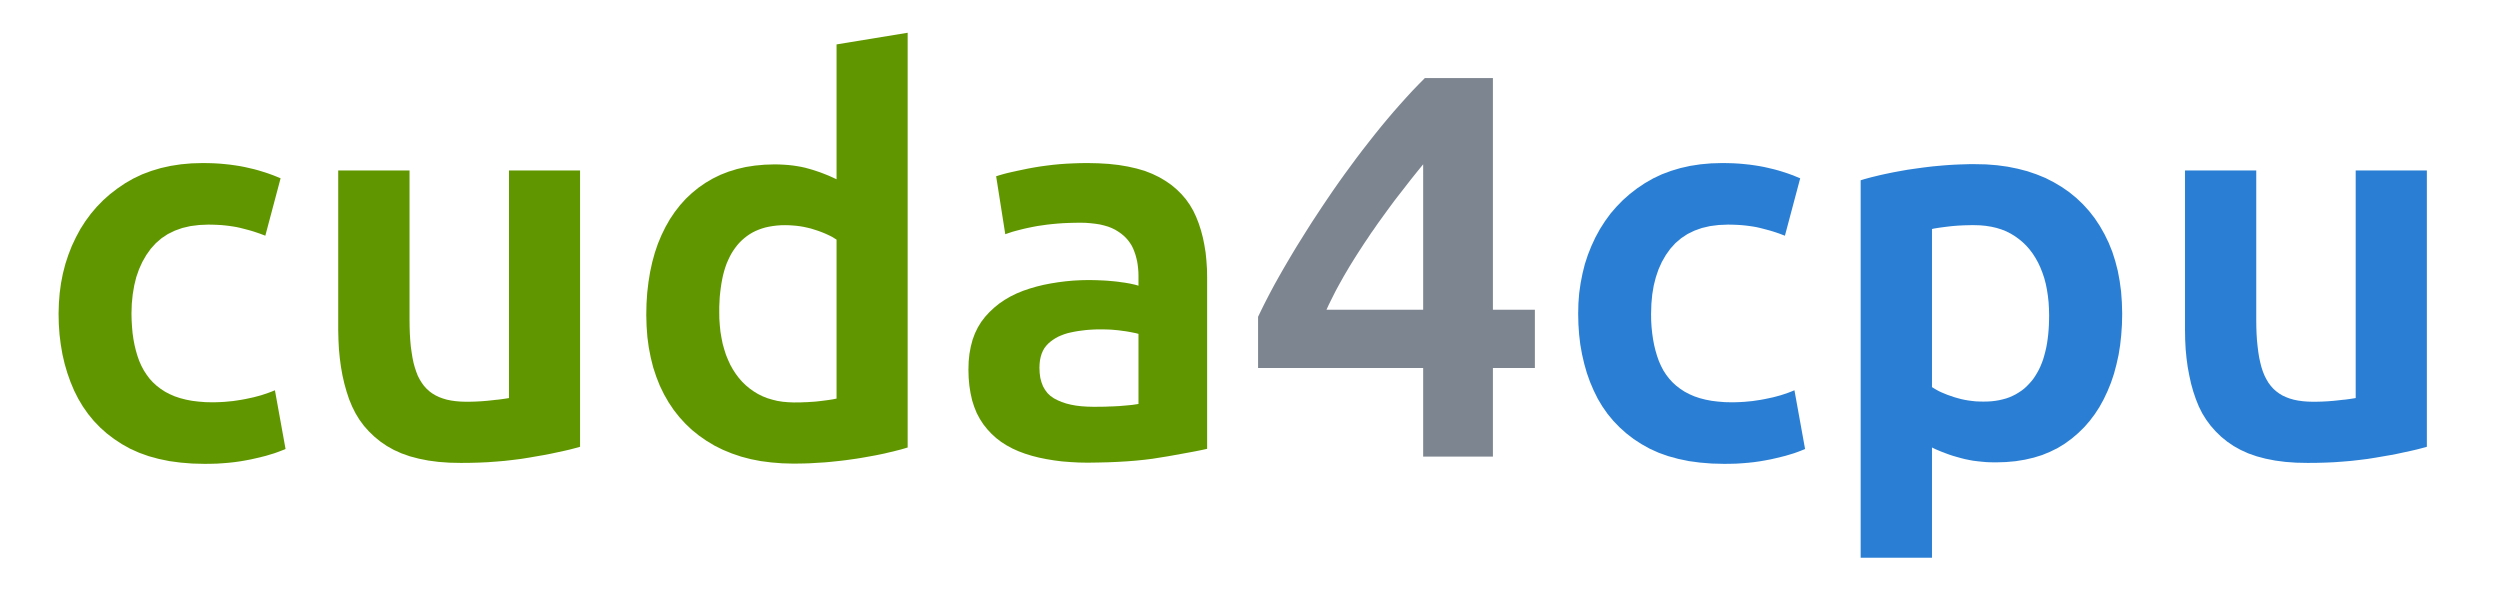
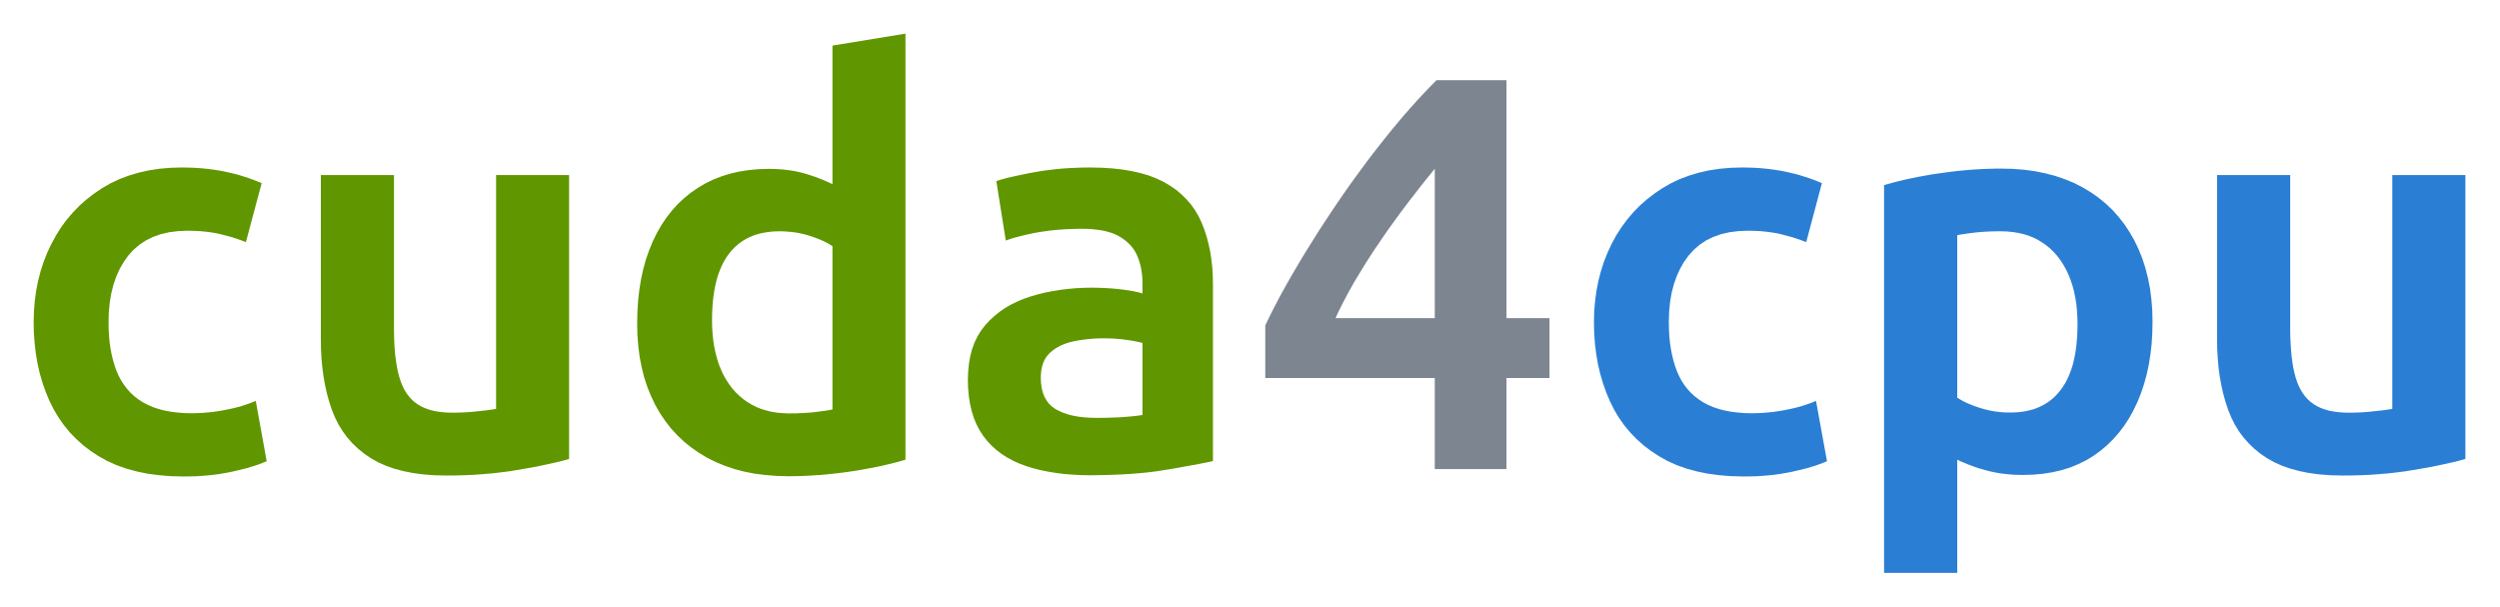
- <svg xmlns="http://www.w3.org/2000/svg" viewBox="0 0 317.55 75" width="317.55" height="75">
-   <path fill="#609700" fill-rule="evenodd" d="M26.00,58.92 L24.43,58.88 L22.94,58.76 L21.51,58.57 L20.16,58.29 L18.88,57.94 L17.68,57.51 L16.54,57.00 L15.48,56.41 L14.49,55.76 L13.56,55.05 L12.70,54.28 L11.91,53.46 L11.19,52.58 L10.53,51.64 L9.94,50.65 L9.41,49.60 L8.95,48.50 L8.55,47.37 L8.21,46.21 L7.93,45.00 L7.72,43.77 L7.56,42.49 L7.47,41.19 L7.44,39.84 L7.48,38.52 L7.58,37.23 L7.75,35.97 L7.99,34.74 L8.30,33.54 L8.68,32.38 L9.12,31.25 L9.64,30.15 L10.21,29.09 L10.85,28.09 L11.55,27.14 L12.30,26.26 L13.12,25.42 L13.99,24.65 L14.93,23.93 L15.92,23.26 L16.97,22.66 L18.07,22.14 L19.22,21.71 L20.42,21.35 L21.68,21.07 L22.98,20.87 L24.33,20.75 L25.74,20.71 L26.46,20.72 L27.16,20.74 L27.85,20.78 L28.53,20.84 L29.19,20.91 L29.84,21.00 L30.48,21.10 L31.10,21.22 L31.71,21.36 L32.31,21.50 L32.89,21.66 L33.47,21.84 L34.03,22.02 L34.58,22.22 L35.12,22.43 L35.64,22.65 L33.70,29.94 L33.34,29.80 L32.96,29.66 L32.58,29.53 L32.19,29.40 L31.79,29.28 L31.38,29.17 L30.96,29.06 L30.53,28.95 L30.08,28.85 L29.62,28.77 L29.14,28.70 L28.65,28.64 L28.13,28.59 L27.59,28.56 L27.04,28.54 L26.47,28.53 L25.29,28.58 L24.18,28.72 L23.15,28.96 L22.20,29.30 L21.32,29.73 L20.52,30.26 L19.80,30.88 L19.15,31.60 L18.58,32.40 L18.08,33.27 L17.66,34.20 L17.31,35.20 L17.05,36.26 L16.86,37.39 L16.74,38.58 L16.70,39.84 L16.72,40.70 L16.77,41.53 L16.84,42.32 L16.95,43.09 L17.09,43.83 L17.26,44.53 L17.46,45.21 L17.69,45.86 L17.96,46.47 L18.27,47.05 L18.62,47.59 L19.00,48.10 L19.43,48.57 L19.90,49.00 L20.41,49.39 L20.96,49.75 L21.55,50.06 L22.19,50.34 L22.88,50.57 L23.61,50.76 L24.39,50.91 L25.21,51.01 L26.08,51.08 L26.99,51.10 L27.51,51.09 L28.03,51.07 L28.56,51.04 L29.08,50.99 L29.61,50.94 L30.14,50.86 L30.66,50.78 L31.20,50.68 L31.72,50.57 L32.22,50.46 L32.71,50.33 L33.19,50.20 L33.64,50.05 L34.08,49.90 L34.51,49.74 L34.92,49.57 L36.27,57.03 L35.83,57.21 L35.36,57.39 L34.86,57.57 L34.33,57.73 L33.77,57.90 L33.17,58.05 L32.54,58.20 L31.88,58.35 L31.20,58.48 L30.50,58.60 L29.78,58.70 L29.06,58.78 L28.31,58.84 L27.56,58.89 L26.79,58.91 L26.00,58.92 Z" />
-   <path fill="#609700" fill-rule="evenodd" d="M58.54,58.80 L57.08,58.77 L55.71,58.67 L54.41,58.50 L53.20,58.26 L52.06,57.96 L51.01,57.59 L50.03,57.15 L49.14,56.65 L48.32,56.09 L47.56,55.47 L46.86,54.80 L46.23,54.09 L45.66,53.32 L45.16,52.50 L44.72,51.62 L44.34,50.70 L44.02,49.73 L43.74,48.73 L43.50,47.68 L43.31,46.61 L43.16,45.49 L43.05,44.34 L42.99,43.15 L42.96,41.92 L42.96,21.65 L52.02,21.65 L52.02,40.64 L52.03,41.55 L52.06,42.41 L52.11,43.22 L52.18,44.00 L52.28,44.72 L52.39,45.41 L52.52,46.05 L52.68,46.64 L52.86,47.19 L53.06,47.71 L53.30,48.18 L53.57,48.62 L53.86,49.02 L54.19,49.38 L54.54,49.70 L54.92,49.98 L55.34,50.23 L55.78,50.44 L56.27,50.62 L56.78,50.77 L57.33,50.88 L57.91,50.96 L58.53,51.01 L59.18,51.03 L59.57,51.03 L59.96,51.02 L60.34,51.01 L60.73,50.99 L61.11,50.97 L61.49,50.94 L61.87,50.91 L62.24,50.87 L62.61,50.83 L62.96,50.79 L63.28,50.76 L63.59,50.72 L63.88,50.68 L64.16,50.64 L64.41,50.60 L64.65,50.56 L64.65,21.65 L73.68,21.65 L73.68,56.75 L73.03,56.93 L72.34,57.11 L71.60,57.28 L70.81,57.45 L69.97,57.63 L69.09,57.80 L68.16,57.96 L67.19,58.13 L66.18,58.29 L65.15,58.42 L64.10,58.54 L63.03,58.63 L61.93,58.71 L60.82,58.76 L59.69,58.79 L58.54,58.80 Z" />
-   <path fill="#609700" fill-rule="evenodd" d="M100.79,58.89 L99.36,58.85 L97.97,58.74 L96.64,58.57 L95.36,58.32 L94.14,58.00 L92.96,57.60 L91.84,57.14 L90.77,56.61 L89.75,56.00 L88.80,55.34 L87.90,54.62 L87.07,53.83 L86.30,52.99 L85.58,52.08 L84.93,51.11 L84.34,50.08 L83.81,48.99 L83.36,47.85 L82.97,46.67 L82.66,45.43 L82.41,44.15 L82.23,42.81 L82.13,41.43 L82.09,40.00 L82.12,38.56 L82.21,37.17 L82.37,35.82 L82.58,34.53 L82.85,33.29 L83.18,32.09 L83.57,30.95 L84.03,29.85 L84.54,28.81 L85.10,27.83 L85.72,26.91 L86.39,26.05 L87.11,25.25 L87.89,24.52 L88.72,23.84 L89.60,23.23 L90.54,22.68 L91.52,22.20 L92.55,21.80 L93.62,21.47 L94.74,21.21 L95.91,21.03 L97.12,20.92 L98.38,20.88 L98.98,20.89 L99.57,20.92 L100.14,20.96 L100.69,21.02 L101.23,21.10 L101.75,21.19 L102.25,21.30 L102.73,21.43 L103.21,21.57 L103.67,21.72 L104.12,21.87 L104.57,22.04 L105.00,22.21 L105.43,22.39 L105.85,22.58 L106.26,22.77 L106.26,5.64 L115.29,4.16 L115.29,56.84 L114.86,56.97 L114.41,57.10 L113.93,57.22 L113.43,57.35 L112.90,57.47 L112.36,57.60 L111.79,57.72 L111.20,57.84 L110.59,57.95 L109.98,58.06 L109.35,58.17 L108.72,58.27 L108.08,58.36 L107.44,58.45 L106.78,58.53 L106.12,58.60 L105.45,58.67 L104.78,58.73 L104.12,58.77 L103.45,58.81 L102.78,58.85 L102.12,58.87 L101.46,58.88 L100.79,58.89 Z M100.86,51.12 L101.31,51.11 L101.74,51.11 L102.15,51.09 L102.56,51.08 L102.95,51.05 L103.33,51.03 L103.69,51.00 L104.04,50.96 L104.38,50.92 L104.70,50.88 L105.00,50.84 L105.29,50.80 L105.55,50.76 L105.81,50.72 L106.04,50.67 L106.26,50.63 L106.26,30.44 L105.99,30.27 L105.70,30.09 L105.38,29.93 L105.04,29.77 L104.68,29.61 L104.30,29.46 L103.89,29.31 L103.45,29.17 L103.01,29.03 L102.55,28.92 L102.10,28.82 L101.63,28.74 L101.16,28.68 L100.69,28.64 L100.20,28.61 L99.72,28.60 L99.18,28.61 L98.66,28.65 L98.17,28.71 L97.69,28.79 L97.23,28.89 L96.79,29.02 L96.37,29.17 L95.97,29.34 L95.59,29.53 L95.22,29.75 L94.87,29.99 L94.54,30.25 L94.22,30.53 L93.92,30.83 L93.64,31.15 L93.37,31.50 L93.12,31.86 L92.88,32.25 L92.67,32.65 L92.47,33.08 L92.28,33.52 L92.12,33.98 L91.97,34.47 L91.84,34.97 L91.73,35.49 L91.63,36.03 L91.55,36.58 L91.48,37.15 L91.42,37.74 L91.39,38.35 L91.36,38.97 L91.36,39.62 L91.37,40.48 L91.43,41.32 L91.51,42.13 L91.64,42.90 L91.79,43.65 L91.99,44.37 L92.21,45.06 L92.48,45.72 L92.77,46.35 L93.10,46.94 L93.46,47.49 L93.85,48.01 L94.27,48.49 L94.72,48.93 L95.21,49.34 L95.73,49.71 L96.27,50.04 L96.85,50.33 L97.45,50.57 L98.08,50.76 L98.73,50.92 L99.42,51.03 L100.12,51.09 L100.86,51.12 Z" />
-   <path fill="#609700" fill-rule="evenodd" d="M138.14,58.77 L137.03,58.75 L135.95,58.69 L134.91,58.61 L133.90,58.48 L132.93,58.32 L131.99,58.13 L131.08,57.90 L130.21,57.63 L129.38,57.32 L128.60,56.97 L127.86,56.57 L127.17,56.13 L126.53,55.64 L125.94,55.10 L125.40,54.52 L124.90,53.89 L124.46,53.21 L124.07,52.48 L123.75,51.69 L123.48,50.85 L123.28,49.95 L123.13,49.00 L123.04,48.00 L123.01,46.94 L123.04,45.91 L123.14,44.94 L123.31,44.02 L123.54,43.15 L123.84,42.34 L124.21,41.58 L124.64,40.88 L125.14,40.23 L125.69,39.63 L126.28,39.08 L126.92,38.56 L127.61,38.09 L128.33,37.67 L129.10,37.29 L129.92,36.95 L130.77,36.66 L131.66,36.40 L132.56,36.18 L133.48,36.00 L134.42,35.85 L135.37,35.73 L136.34,35.64 L137.32,35.59 L138.33,35.57 L138.82,35.58 L139.31,35.59 L139.78,35.61 L140.25,35.63 L140.71,35.66 L141.16,35.70 L141.60,35.74 L142.03,35.79 L142.44,35.85 L142.83,35.90 L143.19,35.96 L143.53,36.02 L143.84,36.09 L144.12,36.15 L144.38,36.22 L144.61,36.29 L144.61,35.04 L144.60,34.56 L144.56,34.09 L144.51,33.64 L144.44,33.20 L144.34,32.78 L144.23,32.37 L144.09,31.97 L143.94,31.59 L143.76,31.22 L143.54,30.87 L143.30,30.54 L143.03,30.23 L142.73,29.94 L142.40,29.67 L142.04,29.42 L141.65,29.18 L141.22,28.97 L140.76,28.79 L140.25,28.64 L139.71,28.51 L139.12,28.42 L138.50,28.35 L137.83,28.30 L137.13,28.29 L136.41,28.30 L135.70,28.32 L135.00,28.35 L134.32,28.40 L133.66,28.46 L133.02,28.53 L132.39,28.62 L131.77,28.71 L131.18,28.82 L130.60,28.94 L130.06,29.06 L129.54,29.19 L129.04,29.32 L128.57,29.45 L128.12,29.60 L127.69,29.75 L126.53,22.39 L126.97,22.25 L127.46,22.11 L127.99,21.97 L128.57,21.84 L129.20,21.70 L129.87,21.56 L130.59,21.41 L131.36,21.27 L132.16,21.14 L132.97,21.03 L133.79,20.93 L134.63,20.85 L135.48,20.79 L136.34,20.75 L137.21,20.72 L138.10,20.71 L139.52,20.74 L140.85,20.82 L142.11,20.96 L143.29,21.16 L144.39,21.41 L145.42,21.71 L146.36,22.08 L147.23,22.50 L148.03,22.97 L148.77,23.48 L149.45,24.05 L150.07,24.66 L150.63,25.31 L151.13,26.02 L151.57,26.77 L151.94,27.56 L152.27,28.40 L152.55,29.27 L152.79,30.18 L152.98,31.12 L153.14,32.10 L153.24,33.11 L153.31,34.16 L153.33,35.25 L153.33,57.01 L152.79,57.13 L152.20,57.25 L151.54,57.38 L150.83,57.51 L150.06,57.65 L149.23,57.80 L148.34,57.96 L147.40,58.11 L146.40,58.27 L145.36,58.40 L144.27,58.51 L143.13,58.60 L141.95,58.67 L140.72,58.72 L139.45,58.75 L138.14,58.77 Z M138.85,51.67 L139.28,51.67 L139.71,51.66 L140.13,51.66 L140.54,51.65 L140.95,51.63 L141.35,51.62 L141.74,51.60 L142.13,51.58 L142.50,51.55 L142.85,51.52 L143.19,51.49 L143.51,51.46 L143.81,51.43 L144.09,51.39 L144.36,51.35 L144.61,51.31 L144.61,42.41 L144.43,42.36 L144.24,42.31 L144.02,42.27 L143.79,42.22 L143.53,42.17 L143.24,42.12 L142.94,42.07 L142.61,42.03 L142.27,41.98 L141.93,41.94 L141.58,41.91 L141.24,41.88 L140.89,41.86 L140.53,41.85 L140.18,41.84 L139.82,41.84 L139.32,41.84 L138.83,41.86 L138.34,41.89 L137.87,41.93 L137.40,41.99 L136.94,42.05 L136.48,42.13 L136.04,42.22 L135.61,42.32 L135.19,42.45 L134.80,42.60 L134.43,42.76 L134.08,42.95 L133.75,43.16 L133.44,43.39 L133.15,43.64 L132.89,43.92 L132.66,44.22 L132.47,44.56 L132.31,44.93 L132.19,45.33 L132.10,45.76 L132.05,46.22 L132.03,46.71 L132.06,47.38 L132.14,48.00 L132.29,48.56 L132.49,49.08 L132.75,49.53 L133.06,49.94 L133.43,50.29 L133.86,50.59 L134.34,50.84 L134.86,51.06 L135.42,51.25 L136.02,51.40 L136.67,51.52 L137.35,51.60 L138.08,51.65 L138.85,51.67 Z" />
-   <path fill="#7d8590" fill-rule="evenodd" d="M180.77,58.00 L180.77,46.74 L159.80,46.74 L159.80,40.24 L160.18,39.45 L160.58,38.64 L161.01,37.80 L161.46,36.94 L161.94,36.05 L162.45,35.14 L162.98,34.21 L163.54,33.25 L164.12,32.27 L164.71,31.29 L165.33,30.30 L165.96,29.29 L166.60,28.28 L167.27,27.26 L167.95,26.23 L168.65,25.19 L169.36,24.15 L170.08,23.12 L170.81,22.10 L171.56,21.08 L172.31,20.06 L173.07,19.06 L173.85,18.06 L174.63,17.07 L175.42,16.09 L176.21,15.14 L177.00,14.21 L177.80,13.30 L178.59,12.42 L179.38,11.56 L180.18,10.73 L180.98,9.92 L189.63,9.92 L189.63,39.34 L194.96,39.34 L194.96,46.74 L189.63,46.74 L189.63,58.00 Z M168.49,39.34 L180.77,39.34 L180.77,20.87 L180.38,21.35 L179.98,21.84 L179.58,22.34 L179.17,22.85 L178.76,23.38 L178.35,23.91 L177.93,24.45 L177.50,25.00 L177.07,25.56 L176.65,26.13 L176.23,26.70 L175.81,27.28 L175.39,27.86 L174.97,28.44 L174.56,29.04 L174.14,29.63 L173.74,30.24 L173.33,30.84 L172.94,31.44 L172.55,32.04 L172.16,32.65 L171.78,33.26 L171.41,33.86 L171.05,34.47 L170.69,35.08 L170.35,35.69 L170.01,36.30 L169.68,36.91 L169.37,37.52 L169.07,38.12 L168.77,38.73 L168.49,39.34 Z" />
-   <path fill="#2a7fd4" fill-rule="evenodd" d="M219.02,58.92 L217.45,58.88 L215.95,58.76 L214.53,58.57 L213.18,58.29 L211.90,57.94 L210.69,57.51 L209.56,57.00 L208.50,56.41 L207.50,55.76 L206.58,55.05 L205.72,54.28 L204.93,53.46 L204.20,52.58 L203.54,51.64 L202.95,50.65 L202.43,49.60 L201.96,48.50 L201.56,47.37 L201.23,46.21 L200.95,45.00 L200.73,43.77 L200.58,42.49 L200.49,41.19 L200.46,39.84 L200.49,38.52 L200.59,37.23 L200.77,35.97 L201.01,34.74 L201.31,33.54 L201.69,32.38 L202.14,31.25 L202.65,30.15 L203.23,29.09 L203.87,28.09 L204.56,27.14 L205.32,26.26 L206.14,25.42 L207.01,24.65 L207.94,23.93 L208.94,23.26 L209.99,22.66 L211.09,22.14 L212.24,21.71 L213.44,21.35 L214.69,21.07 L216.00,20.87 L217.35,20.75 L218.76,20.71 L219.47,20.72 L220.18,20.74 L220.87,20.78 L221.54,20.84 L222.21,20.91 L222.86,21.00 L223.49,21.10 L224.12,21.22 L224.73,21.36 L225.32,21.50 L225.91,21.66 L226.48,21.84 L227.05,22.02 L227.60,22.22 L228.13,22.43 L228.66,22.65 L226.72,29.94 L226.35,29.80 L225.98,29.66 L225.60,29.53 L225.20,29.40 L224.80,29.28 L224.39,29.17 L223.97,29.06 L223.54,28.95 L223.10,28.85 L222.64,28.77 L222.16,28.70 L221.66,28.64 L221.14,28.59 L220.61,28.56 L220.06,28.54 L219.48,28.53 L218.30,28.58 L217.20,28.72 L216.17,28.96 L215.22,29.30 L214.34,29.73 L213.54,30.26 L212.81,30.88 L212.16,31.60 L211.59,32.40 L211.09,33.27 L210.67,34.20 L210.33,35.20 L210.06,36.26 L209.87,37.39 L209.76,38.58 L209.72,39.84 L209.73,40.70 L209.78,41.53 L209.86,42.32 L209.97,43.09 L210.11,43.83 L210.28,44.53 L210.48,45.21 L210.71,45.86 L210.98,46.47 L211.28,47.05 L211.63,47.59 L212.02,48.10 L212.45,48.57 L212.92,49.00 L213.43,49.39 L213.98,49.75 L214.57,50.06 L215.21,50.34 L215.89,50.57 L216.62,50.76 L217.40,50.91 L218.22,51.01 L219.09,51.08 L220.00,51.10 L220.53,51.09 L221.05,51.07 L221.57,51.04 L222.10,50.99 L222.62,50.94 L223.15,50.86 L223.68,50.78 L224.21,50.68 L224.73,50.57 L225.24,50.46 L225.73,50.33 L226.20,50.20 L226.66,50.05 L227.10,49.90 L227.52,49.74 L227.93,49.57 L229.28,57.03 L228.85,57.21 L228.38,57.39 L227.88,57.57 L227.35,57.73 L226.78,57.90 L226.18,58.05 L225.56,58.20 L224.90,58.35 L224.21,58.48 L223.51,58.60 L222.80,58.70 L222.07,58.78 L221.33,58.84 L220.57,58.89 L219.80,58.91 L219.02,58.92 Z" />
-   <path fill="#2a7fd4" fill-rule="evenodd" d="M236.34,70.84 L236.34,22.90 L236.79,22.76 L237.26,22.63 L237.75,22.50 L238.25,22.38 L238.78,22.25 L239.32,22.13 L239.89,22.01 L240.47,21.89 L241.07,21.78 L241.68,21.67 L242.30,21.56 L242.92,21.47 L243.56,21.38 L244.21,21.29 L244.86,21.21 L245.53,21.13 L246.20,21.07 L246.87,21.01 L247.53,20.96 L248.20,20.92 L248.86,20.89 L249.52,20.87 L250.18,20.85 L250.84,20.85 L252.28,20.88 L253.67,20.99 L255.00,21.17 L256.29,21.43 L257.52,21.75 L258.69,22.15 L259.82,22.61 L260.89,23.16 L261.90,23.76 L262.86,24.43 L263.75,25.16 L264.58,25.95 L265.36,26.81 L266.07,27.72 L266.72,28.70 L267.31,29.74 L267.84,30.83 L268.30,31.97 L268.68,33.16 L269.00,34.40 L269.24,35.69 L269.42,37.02 L269.52,38.41 L269.56,39.84 L269.53,41.22 L269.44,42.55 L269.30,43.84 L269.10,45.09 L268.83,46.30 L268.52,47.47 L268.14,48.60 L267.70,49.68 L267.21,50.72 L266.67,51.70 L266.07,52.62 L265.42,53.48 L264.72,54.28 L263.96,55.02 L263.15,55.71 L262.29,56.34 L261.38,56.90 L260.41,57.38 L259.39,57.80 L258.32,58.13 L257.20,58.39 L256.03,58.58 L254.81,58.69 L253.53,58.73 L252.93,58.72 L252.34,58.70 L251.76,58.65 L251.19,58.59 L250.63,58.52 L250.09,58.42 L249.56,58.31 L249.05,58.18 L248.55,58.04 L248.06,57.90 L247.58,57.74 L247.12,57.57 L246.67,57.40 L246.23,57.22 L245.81,57.04 L245.40,56.84 L245.40,70.84 Z M251.92,51.01 L252.46,51.00 L252.97,50.97 L253.47,50.91 L253.95,50.83 L254.41,50.72 L254.85,50.60 L255.27,50.45 L255.67,50.27 L256.05,50.08 L256.41,49.86 L256.76,49.63 L257.10,49.37 L257.41,49.09 L257.71,48.78 L258.00,48.46 L258.27,48.12 L258.52,47.75 L258.75,47.37 L258.97,46.97 L259.17,46.55 L259.35,46.11 L259.52,45.65 L259.66,45.17 L259.79,44.68 L259.91,44.17 L260.01,43.64 L260.09,43.09 L260.16,42.52 L260.21,41.94 L260.25,41.33 L260.27,40.71 L260.28,40.07 L260.26,39.20 L260.21,38.37 L260.12,37.56 L260.00,36.78 L259.85,36.04 L259.66,35.32 L259.43,34.64 L259.17,33.98 L258.88,33.36 L258.55,32.77 L258.20,32.22 L257.81,31.70 L257.39,31.22 L256.94,30.78 L256.46,30.38 L255.95,30.01 L255.41,29.68 L254.84,29.39 L254.24,29.15 L253.60,28.95 L252.94,28.80 L252.25,28.69 L251.53,28.62 L250.77,28.60 L250.33,28.60 L249.90,28.61 L249.48,28.62 L249.08,28.64 L248.69,28.66 L248.31,28.69 L247.94,28.72 L247.59,28.76 L247.26,28.80 L246.94,28.84 L246.64,28.88 L246.35,28.92 L246.09,28.96 L245.84,29.00 L245.61,29.04 L245.40,29.09 L245.40,49.17 L245.67,49.34 L245.96,49.51 L246.27,49.68 L246.61,49.84 L246.97,49.99 L247.36,50.15 L247.77,50.29 L248.20,50.44 L248.65,50.57 L249.10,50.69 L249.56,50.79 L250.02,50.87 L250.49,50.93 L250.96,50.98 L251.44,51.00 L251.92,51.01 Z" />
-   <path fill="#2a7fd4" fill-rule="evenodd" d="M293.11,58.80 L291.66,58.77 L290.28,58.67 L288.99,58.50 L287.77,58.26 L286.64,57.96 L285.58,57.59 L284.61,57.15 L283.71,56.65 L282.89,56.09 L282.13,55.47 L281.44,54.80 L280.81,54.09 L280.24,53.32 L279.73,52.50 L279.29,51.62 L278.92,50.70 L278.59,49.73 L278.31,48.73 L278.08,47.68 L277.88,46.61 L277.73,45.49 L277.62,44.34 L277.56,43.15 L277.54,41.92 L277.54,21.65 L286.59,21.65 L286.59,40.64 L286.60,41.55 L286.63,42.41 L286.68,43.22 L286.76,44.00 L286.85,44.72 L286.96,45.41 L287.10,46.05 L287.25,46.64 L287.43,47.19 L287.64,47.71 L287.88,48.18 L288.14,48.62 L288.44,49.02 L288.76,49.38 L289.12,49.70 L289.50,49.98 L289.91,50.23 L290.36,50.44 L290.84,50.62 L291.36,50.77 L291.90,50.88 L292.49,50.96 L293.10,51.01 L293.76,51.03 L294.15,51.03 L294.53,51.02 L294.92,51.01 L295.30,50.99 L295.68,50.97 L296.06,50.94 L296.44,50.91 L296.82,50.87 L297.18,50.83 L297.53,50.79 L297.86,50.76 L298.17,50.72 L298.46,50.68 L298.73,50.64 L298.98,50.60 L299.22,50.56 L299.22,21.65 L308.26,21.65 L308.26,56.75 L307.61,56.93 L306.91,57.11 L306.17,57.28 L305.38,57.45 L304.55,57.63 L303.67,57.80 L302.74,57.96 L301.76,58.13 L300.75,58.29 L299.72,58.42 L298.67,58.54 L297.60,58.63 L296.51,58.71 L295.40,58.76 L294.27,58.79 L293.11,58.80 Z" />
+ <svg xmlns="http://www.w3.org/2000/svg" viewBox="0 0 309.14 75" width="309.14" height="75">
+   <path fill="#609700" fill-rule="evenodd" d="M22.72,58.92 L21.15,58.88 L19.66,58.76 L18.23,58.57 L16.88,58.29 L15.60,57.94 L14.40,57.51 L13.26,57.00 L12.20,56.41 L11.21,55.76 L10.28,55.05 L9.43,54.28 L8.63,53.46 L7.91,52.58 L7.25,51.64 L6.66,50.65 L6.13,49.60 L5.67,48.50 L5.27,47.37 L4.93,46.21 L4.65,45.00 L4.44,43.77 L4.29,42.49 L4.19,41.19 L4.16,39.84 L4.20,38.52 L4.30,37.23 L4.47,35.97 L4.71,34.74 L5.02,33.54 L5.40,32.38 L5.84,31.25 L6.36,30.15 L6.94,29.09 L7.57,28.09 L8.27,27.14 L9.03,26.26 L9.84,25.42 L10.72,24.65 L11.65,23.93 L12.64,23.26 L13.69,22.66 L14.79,22.14 L15.94,21.71 L17.15,21.35 L18.40,21.07 L19.70,20.87 L21.06,20.75 L22.46,20.71 L23.18,20.72 L23.88,20.74 L24.57,20.78 L25.25,20.84 L25.91,20.91 L26.56,21.00 L27.20,21.10 L27.82,21.22 L28.43,21.36 L29.03,21.50 L29.62,21.66 L30.19,21.84 L30.75,22.02 L31.30,22.22 L31.84,22.43 L32.37,22.65 L30.42,29.94 L30.06,29.80 L29.68,29.66 L29.30,29.53 L28.91,29.40 L28.51,29.28 L28.10,29.17 L27.68,29.06 L27.25,28.95 L26.81,28.85 L26.34,28.77 L25.87,28.70 L25.37,28.64 L24.85,28.59 L24.32,28.56 L23.76,28.54 L23.19,28.53 L22.01,28.58 L20.91,28.72 L19.88,28.96 L18.92,29.30 L18.05,29.73 L17.25,30.26 L16.52,30.88 L15.87,31.60 L15.30,32.40 L14.80,33.27 L14.38,34.20 L14.04,35.20 L13.77,36.26 L13.58,37.39 L13.46,38.58 L13.43,39.84 L13.44,40.70 L13.49,41.53 L13.56,42.32 L13.67,43.09 L13.81,43.83 L13.98,44.53 L14.18,45.21 L14.41,45.86 L14.68,46.47 L14.99,47.05 L15.34,47.59 L15.73,48.10 L16.15,48.57 L16.62,49.00 L17.13,49.39 L17.68,49.75 L18.28,50.06 L18.92,50.34 L19.60,50.57 L20.33,50.76 L21.11,50.91 L21.93,51.01 L22.80,51.08 L23.71,51.10 L24.23,51.09 L24.75,51.07 L25.28,51.04 L25.80,50.99 L26.33,50.94 L26.86,50.86 L27.39,50.78 L27.92,50.68 L28.44,50.57 L28.95,50.46 L29.44,50.33 L29.91,50.20 L30.37,50.05 L30.81,49.90 L31.23,49.74 L31.64,49.57 L32.99,57.03 L32.55,57.21 L32.09,57.39 L31.58,57.57 L31.05,57.73 L30.49,57.90 L29.89,58.05 L29.26,58.20 L28.60,58.35 L27.92,58.48 L27.22,58.60 L26.51,58.70 L25.78,58.78 L25.04,58.84 L24.28,58.89 L23.51,58.91 L22.72,58.92 Z" />
+   <path fill="#609700" fill-rule="evenodd" d="M55.26,58.80 L53.81,58.77 L52.43,58.67 L51.13,58.50 L49.92,58.26 L48.78,57.96 L47.73,57.59 L46.75,57.15 L45.86,56.65 L45.04,56.09 L44.28,55.47 L43.58,54.80 L42.95,54.09 L42.39,53.32 L41.88,52.50 L41.44,51.62 L41.06,50.70 L40.74,49.73 L40.46,48.73 L40.22,47.68 L40.03,46.61 L39.88,45.49 L39.77,44.34 L39.71,43.15 L39.69,41.92 L39.69,21.65 L48.74,21.65 L48.74,40.64 L48.75,41.55 L48.78,42.41 L48.83,43.22 L48.90,44.00 L49.00,44.72 L49.11,45.41 L49.24,46.05 L49.40,46.64 L49.58,47.19 L49.79,47.71 L50.02,48.18 L50.29,48.62 L50.59,49.02 L50.91,49.38 L51.26,49.70 L51.64,49.98 L52.06,50.23 L52.51,50.44 L52.99,50.62 L53.50,50.77 L54.05,50.88 L54.64,50.96 L55.25,51.01 L55.90,51.03 L56.29,51.03 L56.68,51.02 L57.07,51.01 L57.45,50.99 L57.83,50.97 L58.21,50.94 L58.59,50.91 L58.96,50.87 L59.33,50.83 L59.68,50.79 L60.01,50.76 L60.32,50.72 L60.61,50.68 L60.88,50.64 L61.13,50.60 L61.37,50.56 L61.37,21.65 L70.40,21.65 L70.40,56.75 L69.76,56.93 L69.06,57.11 L68.32,57.28 L67.53,57.45 L66.70,57.63 L65.81,57.80 L64.88,57.96 L63.91,58.13 L62.90,58.29 L61.87,58.42 L60.82,58.54 L59.75,58.63 L58.66,58.71 L57.54,58.76 L56.41,58.79 L55.26,58.80 Z" />
+   <path fill="#609700" fill-rule="evenodd" d="M97.51,58.89 L96.08,58.85 L94.70,58.74 L93.36,58.57 L92.08,58.32 L90.86,58.00 L89.68,57.60 L88.56,57.14 L87.49,56.61 L86.47,56.00 L85.52,55.34 L84.63,54.62 L83.79,53.83 L83.02,52.99 L82.31,52.08 L81.65,51.11 L81.06,50.08 L80.54,48.99 L80.08,47.85 L79.69,46.67 L79.38,45.43 L79.13,44.15 L78.96,42.81 L78.85,41.43 L78.82,40.00 L78.85,38.56 L78.94,37.17 L79.09,35.82 L79.30,34.53 L79.57,33.29 L79.90,32.09 L80.30,30.95 L80.75,29.85 L81.26,28.81 L81.82,27.83 L82.44,26.91 L83.11,26.05 L83.83,25.25 L84.61,24.52 L85.44,23.84 L86.33,23.23 L87.26,22.68 L88.24,22.20 L89.27,21.80 L90.34,21.47 L91.46,21.21 L92.63,21.03 L93.84,20.92 L95.10,20.88 L95.71,20.89 L96.29,20.92 L96.86,20.96 L97.41,21.02 L97.95,21.10 L98.47,21.19 L98.97,21.30 L99.46,21.43 L99.93,21.57 L100.39,21.72 L100.85,21.87 L101.29,22.04 L101.73,22.21 L102.15,22.39 L102.57,22.58 L102.98,22.77 L102.98,5.64 L112.01,4.16 L112.01,56.84 L111.58,56.97 L111.13,57.10 L110.65,57.22 L110.15,57.35 L109.63,57.47 L109.08,57.60 L108.51,57.72 L107.92,57.84 L107.31,57.95 L106.70,58.06 L106.08,58.17 L105.44,58.27 L104.81,58.36 L104.16,58.45 L103.50,58.53 L102.84,58.60 L102.17,58.67 L101.50,58.73 L100.84,58.77 L100.17,58.81 L99.51,58.85 L98.84,58.87 L98.18,58.88 L97.51,58.89 Z M97.58,51.12 L98.03,51.11 L98.46,51.11 L98.88,51.09 L99.28,51.08 L99.67,51.05 L100.05,51.03 L100.41,51.00 L100.77,50.96 L101.10,50.92 L101.42,50.88 L101.72,50.84 L102.01,50.80 L102.28,50.76 L102.53,50.72 L102.76,50.67 L102.98,50.63 L102.98,30.44 L102.71,30.27 L102.42,30.09 L102.10,29.93 L101.77,29.77 L101.40,29.61 L101.02,29.46 L100.61,29.31 L100.18,29.17 L99.73,29.03 L99.28,28.92 L98.82,28.82 L98.35,28.74 L97.88,28.68 L97.41,28.64 L96.93,28.61 L96.44,28.60 L95.90,28.61 L95.38,28.65 L94.89,28.71 L94.41,28.79 L93.95,28.89 L93.51,29.02 L93.09,29.17 L92.69,29.34 L92.31,29.53 L91.94,29.75 L91.59,29.99 L91.26,30.25 L90.94,30.53 L90.64,30.83 L90.36,31.15 L90.09,31.50 L89.84,31.86 L89.60,32.25 L89.39,32.65 L89.19,33.08 L89.01,33.52 L88.84,33.98 L88.69,34.47 L88.56,34.97 L88.45,35.49 L88.35,36.03 L88.27,36.58 L88.20,37.15 L88.15,37.74 L88.11,38.35 L88.09,38.97 L88.08,39.62 L88.10,40.48 L88.15,41.32 L88.24,42.13 L88.36,42.90 L88.52,43.65 L88.71,44.37 L88.93,45.06 L89.20,45.72 L89.49,46.35 L89.82,46.94 L90.18,47.49 L90.57,48.01 L90.99,48.49 L91.45,48.93 L91.93,49.34 L92.45,49.71 L93.00,50.04 L93.57,50.33 L94.17,50.57 L94.80,50.76 L95.45,50.92 L96.14,51.03 L96.85,51.09 L97.58,51.12 Z" />
+   <path fill="#609700" fill-rule="evenodd" d="M134.86,58.77 L133.75,58.75 L132.67,58.69 L131.63,58.61 L130.62,58.48 L129.65,58.32 L128.71,58.13 L127.80,57.90 L126.93,57.63 L126.10,57.32 L125.32,56.97 L124.58,56.57 L123.90,56.13 L123.26,55.64 L122.66,55.10 L122.12,54.52 L121.62,53.89 L121.18,53.21 L120.80,52.48 L120.47,51.69 L120.21,50.85 L120.00,49.95 L119.85,49.00 L119.76,48.00 L119.73,46.94 L119.77,45.91 L119.87,44.94 L120.03,44.02 L120.26,43.15 L120.56,42.34 L120.93,41.58 L121.36,40.88 L121.86,40.23 L122.41,39.63 L123.01,39.08 L123.65,38.56 L124.33,38.09 L125.06,37.67 L125.83,37.29 L126.64,36.95 L127.49,36.66 L128.38,36.40 L129.28,36.18 L130.20,36.00 L131.14,35.85 L132.09,35.73 L133.06,35.64 L134.05,35.59 L135.05,35.57 L135.54,35.58 L136.03,35.59 L136.50,35.61 L136.97,35.63 L137.43,35.66 L137.88,35.70 L138.32,35.74 L138.75,35.79 L139.17,35.85 L139.55,35.90 L139.91,35.96 L140.25,36.02 L140.56,36.09 L140.84,36.15 L141.10,36.22 L141.33,36.29 L141.33,35.04 L141.32,34.56 L141.29,34.09 L141.23,33.64 L141.16,33.20 L141.07,32.78 L140.95,32.37 L140.82,31.97 L140.66,31.59 L140.48,31.22 L140.27,30.87 L140.02,30.54 L139.75,30.23 L139.45,29.94 L139.12,29.67 L138.76,29.42 L138.37,29.18 L137.94,28.97 L137.48,28.79 L136.97,28.64 L136.43,28.51 L135.84,28.42 L135.22,28.35 L134.56,28.30 L133.85,28.29 L133.13,28.30 L132.42,28.32 L131.72,28.35 L131.05,28.40 L130.38,28.46 L129.74,28.53 L129.11,28.62 L128.49,28.71 L127.90,28.82 L127.33,28.94 L126.78,29.06 L126.26,29.19 L125.76,29.32 L125.29,29.45 L124.84,29.60 L124.42,29.75 L123.25,22.39 L123.69,22.25 L124.18,22.11 L124.71,21.97 L125.29,21.84 L125.92,21.70 L126.60,21.56 L127.32,21.41 L128.08,21.27 L128.88,21.14 L129.69,21.03 L130.52,20.93 L131.35,20.85 L132.20,20.79 L133.06,20.75 L133.94,20.72 L134.82,20.71 L136.24,20.74 L137.57,20.82 L138.83,20.96 L140.01,21.16 L141.11,21.41 L142.14,21.71 L143.09,22.08 L143.96,22.50 L144.76,22.97 L145.50,23.48 L146.17,24.05 L146.79,24.66 L147.35,25.31 L147.85,26.02 L148.29,26.77 L148.66,27.56 L148.99,28.40 L149.27,29.27 L149.51,30.18 L149.71,31.12 L149.86,32.10 L149.97,33.11 L150.03,34.16 L150.05,35.25 L150.05,57.01 L149.52,57.13 L148.92,57.25 L148.27,57.38 L147.55,57.51 L146.78,57.65 L145.95,57.80 L145.07,57.96 L144.12,58.11 L143.12,58.27 L142.08,58.40 L140.99,58.51 L139.85,58.60 L138.67,58.67 L137.45,58.72 L136.17,58.75 L134.86,58.77 Z M135.57,51.67 L136.00,51.67 L136.43,51.66 L136.85,51.66 L137.26,51.65 L137.67,51.63 L138.07,51.62 L138.46,51.60 L138.85,51.58 L139.22,51.55 L139.57,51.52 L139.91,51.49 L140.23,51.46 L140.53,51.43 L140.81,51.39 L141.08,51.35 L141.33,51.31 L141.33,42.41 L141.16,42.36 L140.96,42.31 L140.75,42.27 L140.51,42.22 L140.25,42.17 L139.96,42.12 L139.66,42.07 L139.33,42.03 L138.99,41.98 L138.65,41.94 L138.31,41.91 L137.96,41.88 L137.61,41.86 L137.25,41.85 L136.90,41.84 L136.54,41.84 L136.04,41.84 L135.55,41.86 L135.07,41.89 L134.59,41.93 L134.12,41.99 L133.66,42.05 L133.21,42.13 L132.76,42.22 L132.33,42.32 L131.92,42.45 L131.52,42.60 L131.15,42.76 L130.80,42.95 L130.47,43.16 L130.16,43.39 L129.87,43.64 L129.61,43.92 L129.38,44.22 L129.19,44.56 L129.03,44.93 L128.91,45.33 L128.82,45.76 L128.77,46.22 L128.75,46.71 L128.78,47.38 L128.87,48.00 L129.01,48.56 L129.21,49.08 L129.47,49.53 L129.78,49.94 L130.15,50.29 L130.58,50.59 L131.06,50.84 L131.58,51.06 L132.14,51.25 L132.74,51.40 L133.39,51.52 L134.07,51.60 L134.80,51.65 L135.57,51.67 Z" />
+   <path fill="#7d8590" fill-rule="evenodd" d="M177.49,58.00 L177.49,46.74 L156.52,46.74 L156.52,40.24 L156.90,39.45 L157.30,38.64 L157.73,37.80 L158.18,36.94 L158.66,36.05 L159.17,35.14 L159.70,34.21 L160.26,33.25 L160.84,32.27 L161.43,31.29 L162.05,30.30 L162.68,29.29 L163.32,28.28 L163.99,27.26 L164.67,26.23 L165.37,25.19 L166.08,24.15 L166.80,23.12 L167.53,22.10 L168.28,21.08 L169.03,20.06 L169.79,19.06 L170.57,18.06 L171.35,17.07 L172.14,16.09 L172.93,15.14 L173.72,14.21 L174.52,13.30 L175.31,12.42 L176.11,11.56 L176.90,10.73 L177.70,9.92 L186.36,9.92 L186.36,39.34 L191.68,39.34 L191.68,46.74 L186.36,46.74 L186.36,58.00 Z M165.21,39.34 L177.49,39.34 L177.49,20.87 L177.10,21.35 L176.70,21.84 L176.30,22.34 L175.89,22.85 L175.48,23.38 L175.07,23.91 L174.65,24.45 L174.22,25.00 L173.80,25.56 L173.37,26.13 L172.95,26.70 L172.53,27.28 L172.11,27.86 L171.69,28.44 L171.28,29.04 L170.87,29.63 L170.46,30.24 L170.05,30.84 L169.66,31.44 L169.27,32.04 L168.88,32.65 L168.51,33.26 L168.14,33.86 L167.77,34.47 L167.41,35.08 L167.07,35.69 L166.73,36.30 L166.41,36.91 L166.09,37.52 L165.79,38.12 L165.49,38.73 L165.21,39.34 Z" />
+   <path fill="#2a7fd4" fill-rule="evenodd" d="M215.74,58.92 L214.17,58.88 L212.67,58.76 L211.25,58.57 L209.90,58.29 L208.62,57.94 L207.41,57.51 L206.28,57.00 L205.22,56.41 L204.23,55.76 L203.30,55.05 L202.44,54.28 L201.65,53.46 L200.92,52.58 L200.26,51.64 L199.67,50.65 L199.15,49.60 L198.69,48.50 L198.29,47.37 L197.95,46.21 L197.67,45.00 L197.46,43.77 L197.30,42.49 L197.21,41.19 L197.18,39.84 L197.21,38.52 L197.32,37.23 L197.49,35.97 L197.73,34.74 L198.04,33.54 L198.41,32.38 L198.86,31.25 L199.37,30.15 L199.95,29.09 L200.59,28.09 L201.29,27.14 L202.04,26.26 L202.86,25.42 L203.73,24.65 L204.67,23.93 L205.66,23.26 L206.71,22.66 L207.81,22.14 L208.96,21.71 L210.16,21.35 L211.41,21.07 L212.72,20.87 L214.07,20.75 L215.48,20.71 L216.19,20.72 L216.90,20.74 L217.59,20.78 L218.27,20.84 L218.93,20.91 L219.58,21.00 L220.21,21.10 L220.84,21.22 L221.45,21.36 L222.04,21.50 L222.63,21.66 L223.20,21.84 L223.77,22.02 L224.32,22.22 L224.86,22.43 L225.38,22.65 L223.44,29.94 L223.07,29.80 L222.70,29.66 L222.32,29.53 L221.93,29.40 L221.52,29.28 L221.11,29.17 L220.69,29.06 L220.26,28.95 L219.82,28.85 L219.36,28.77 L218.88,28.70 L218.38,28.64 L217.87,28.59 L217.33,28.56 L216.78,28.54 L216.21,28.53 L215.03,28.58 L213.92,28.72 L212.89,28.96 L211.94,29.30 L211.06,29.73 L210.26,30.26 L209.54,30.88 L208.89,31.60 L208.31,32.40 L207.82,33.27 L207.40,34.20 L207.05,35.20 L206.78,36.26 L206.59,37.39 L206.48,38.58 L206.44,39.84 L206.46,40.70 L206.50,41.53 L206.58,42.32 L206.69,43.09 L206.83,43.83 L207.00,44.53 L207.20,45.21 L207.43,45.86 L207.70,46.47 L208.00,47.05 L208.35,47.59 L208.74,48.10 L209.17,48.57 L209.64,49.00 L210.15,49.39 L210.70,49.75 L211.29,50.06 L211.93,50.34 L212.62,50.57 L213.35,50.76 L214.12,50.91 L214.94,51.01 L215.81,51.08 L216.73,51.10 L217.25,51.09 L217.77,51.07 L218.29,51.04 L218.82,50.99 L219.35,50.94 L219.87,50.86 L220.40,50.78 L220.93,50.68 L221.46,50.57 L221.96,50.46 L222.45,50.33 L222.93,50.20 L223.38,50.05 L223.82,49.90 L224.25,49.74 L224.65,49.57 L226.01,57.03 L225.57,57.21 L225.10,57.39 L224.60,57.57 L224.07,57.73 L223.50,57.90 L222.91,58.05 L222.28,58.20 L221.62,58.35 L220.93,58.48 L220.24,58.60 L219.52,58.70 L218.79,58.78 L218.05,58.84 L217.30,58.89 L216.52,58.91 L215.74,58.92 Z" />
+   <path fill="#2a7fd4" fill-rule="evenodd" d="M233.07,70.84 L233.07,22.90 L233.51,22.76 L233.98,22.63 L234.47,22.50 L234.97,22.38 L235.50,22.25 L236.04,22.13 L236.61,22.01 L237.19,21.89 L237.79,21.78 L238.40,21.67 L239.02,21.56 L239.65,21.47 L240.28,21.38 L240.93,21.29 L241.58,21.21 L242.25,21.13 L242.92,21.07 L243.59,21.01 L244.25,20.96 L244.92,20.92 L245.58,20.89 L246.24,20.87 L246.91,20.85 L247.57,20.85 L249.01,20.88 L250.39,20.99 L251.73,21.17 L253.01,21.43 L254.24,21.75 L255.41,22.15 L256.54,22.61 L257.61,23.16 L258.62,23.76 L259.58,24.43 L260.47,25.16 L261.31,25.95 L262.08,26.81 L262.79,27.72 L263.44,28.70 L264.04,29.74 L264.56,30.83 L265.02,31.97 L265.40,33.16 L265.72,34.40 L265.97,35.69 L266.14,37.02 L266.25,38.41 L266.28,39.84 L266.25,41.22 L266.17,42.55 L266.02,43.84 L265.82,45.09 L265.56,46.30 L265.24,47.47 L264.86,48.60 L264.43,49.68 L263.93,50.72 L263.39,51.70 L262.79,52.62 L262.14,53.48 L261.44,54.28 L260.69,55.02 L259.88,55.71 L259.01,56.34 L258.10,56.90 L257.13,57.38 L256.12,57.80 L255.05,58.13 L253.93,58.39 L252.75,58.58 L251.53,58.69 L250.25,58.73 L249.65,58.72 L249.06,58.70 L248.48,58.65 L247.91,58.59 L247.36,58.52 L246.82,58.42 L246.29,58.31 L245.77,58.18 L245.27,58.04 L244.78,57.90 L244.30,57.74 L243.84,57.57 L243.39,57.40 L242.95,57.22 L242.53,57.04 L242.12,56.84 L242.12,70.84 Z M248.64,51.01 L249.18,51.00 L249.70,50.97 L250.19,50.91 L250.67,50.83 L251.13,50.72 L251.57,50.60 L251.99,50.45 L252.39,50.27 L252.77,50.08 L253.14,49.86 L253.49,49.63 L253.82,49.37 L254.14,49.09 L254.44,48.78 L254.72,48.46 L254.99,48.12 L255.24,47.75 L255.48,47.37 L255.69,46.97 L255.89,46.55 L256.07,46.11 L256.24,45.65 L256.39,45.17 L256.52,44.68 L256.63,44.17 L256.73,43.64 L256.81,43.09 L256.88,42.52 L256.93,41.94 L256.97,41.33 L256.99,40.71 L257.00,40.07 L256.98,39.20 L256.93,38.37 L256.85,37.56 L256.72,36.78 L256.57,36.04 L256.38,35.32 L256.15,34.64 L255.89,33.98 L255.60,33.36 L255.27,32.77 L254.92,32.22 L254.53,31.70 L254.11,31.22 L253.67,30.78 L253.19,30.38 L252.67,30.01 L252.13,29.68 L251.56,29.39 L250.96,29.15 L250.33,28.95 L249.66,28.80 L248.97,28.69 L248.25,28.62 L247.50,28.60 L247.05,28.60 L246.62,28.61 L246.20,28.62 L245.80,28.64 L245.41,28.66 L245.03,28.69 L244.67,28.72 L244.31,28.76 L243.98,28.80 L243.66,28.84 L243.36,28.88 L243.08,28.92 L242.81,28.96 L242.56,29.00 L242.33,29.04 L242.12,29.09 L242.12,49.17 L242.39,49.34 L242.68,49.51 L242.99,49.68 L243.33,49.84 L243.69,49.99 L244.08,50.15 L244.49,50.29 L244.92,50.44 L245.37,50.57 L245.82,50.69 L246.28,50.79 L246.74,50.87 L247.21,50.93 L247.68,50.98 L248.16,51.00 L248.64,51.01 Z" />
+   <path fill="#2a7fd4" fill-rule="evenodd" d="M289.84,58.80 L288.38,58.77 L287.00,58.67 L285.71,58.50 L284.49,58.26 L283.36,57.96 L282.30,57.59 L281.33,57.15 L280.43,56.65 L279.61,56.09 L278.85,55.47 L278.16,54.80 L277.53,54.09 L276.96,53.32 L276.46,52.50 L276.02,51.62 L275.64,50.70 L275.32,49.73 L275.04,48.73 L274.80,47.68 L274.60,46.61 L274.45,45.49 L274.35,44.34 L274.28,43.15 L274.26,41.92 L274.26,21.65 L283.31,21.65 L283.31,40.64 L283.32,41.55 L283.36,42.41 L283.41,43.22 L283.48,44.00 L283.57,44.72 L283.68,45.41 L283.82,46.05 L283.97,46.64 L284.15,47.19 L284.36,47.71 L284.60,48.18 L284.86,48.62 L285.16,49.02 L285.48,49.38 L285.84,49.70 L286.22,49.98 L286.63,50.23 L287.08,50.44 L287.56,50.62 L288.08,50.77 L288.63,50.88 L289.21,50.96 L289.83,51.01 L290.48,51.03 L290.87,51.03 L291.25,51.02 L291.64,51.01 L292.02,50.99 L292.41,50.97 L292.79,50.94 L293.16,50.91 L293.54,50.87 L293.90,50.83 L294.25,50.79 L294.58,50.76 L294.89,50.72 L295.18,50.68 L295.45,50.64 L295.71,50.60 L295.94,50.56 L295.94,21.65 L304.98,21.65 L304.98,56.75 L304.33,56.93 L303.64,57.11 L302.89,57.28 L302.11,57.45 L301.27,57.63 L300.39,57.80 L299.46,57.96 L298.48,58.13 L297.47,58.29 L296.44,58.42 L295.39,58.54 L294.32,58.63 L293.23,58.71 L292.12,58.76 L290.99,58.79 L289.84,58.80 Z" />
</svg>
